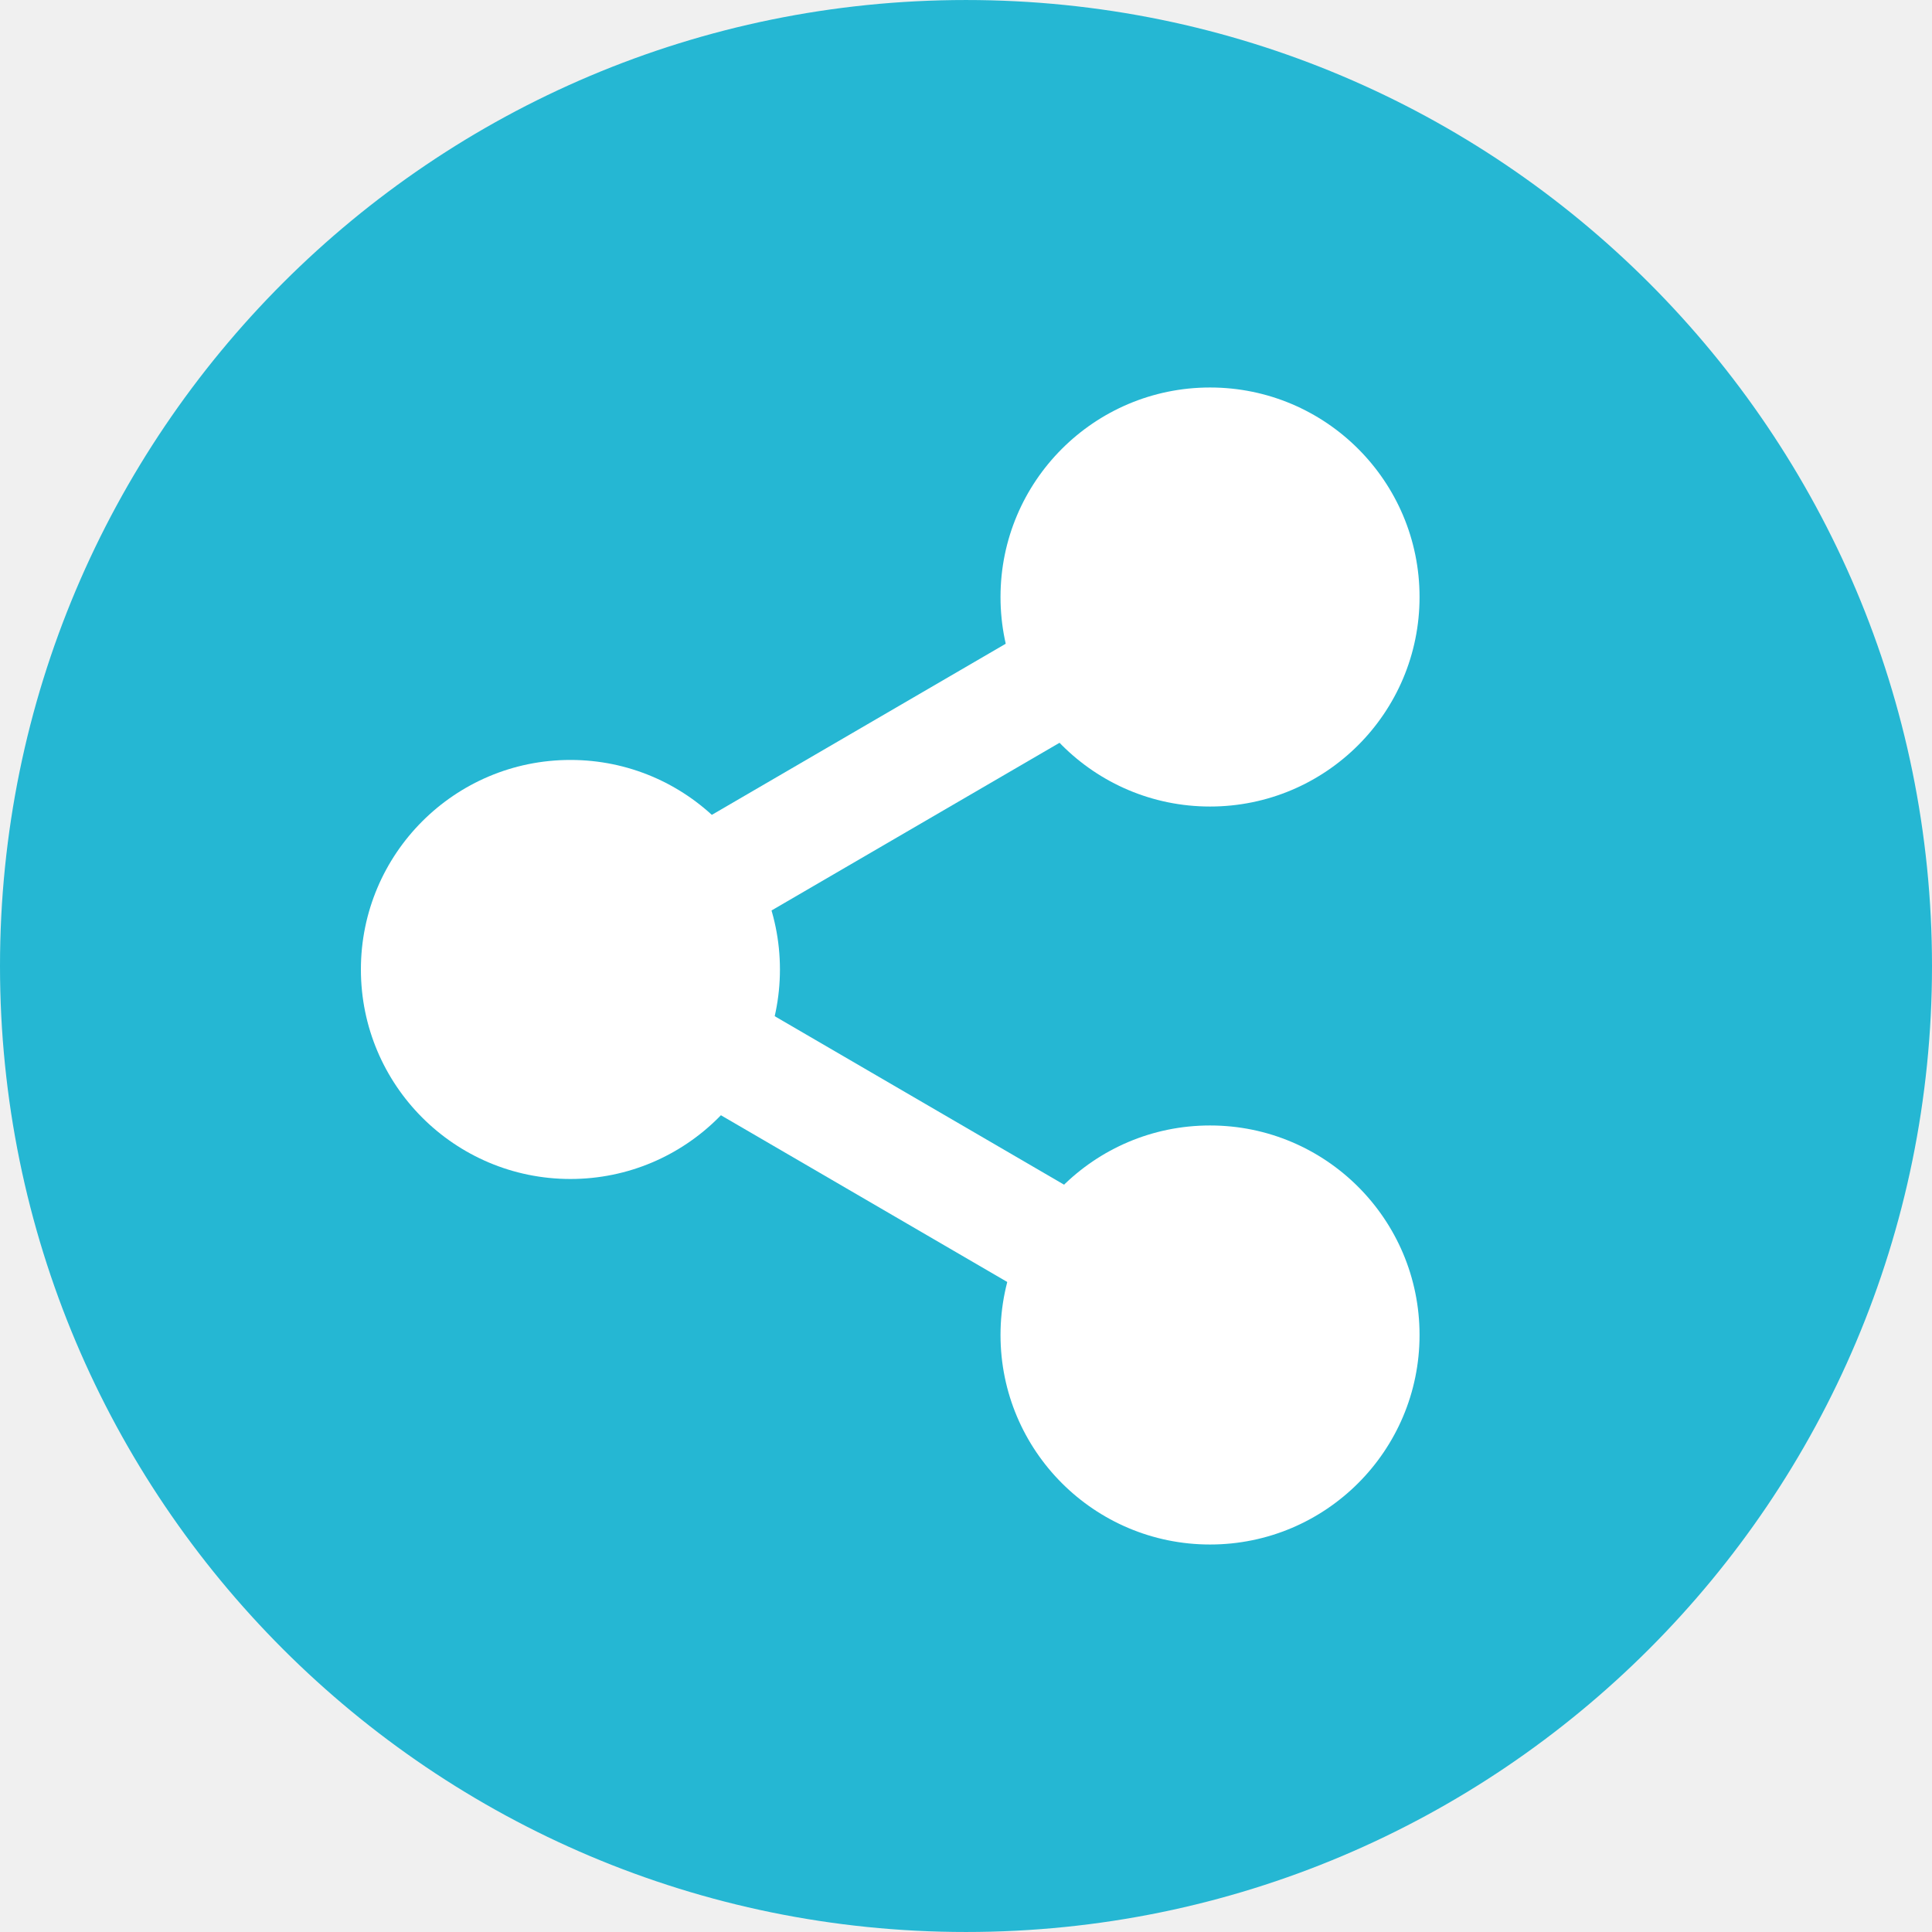
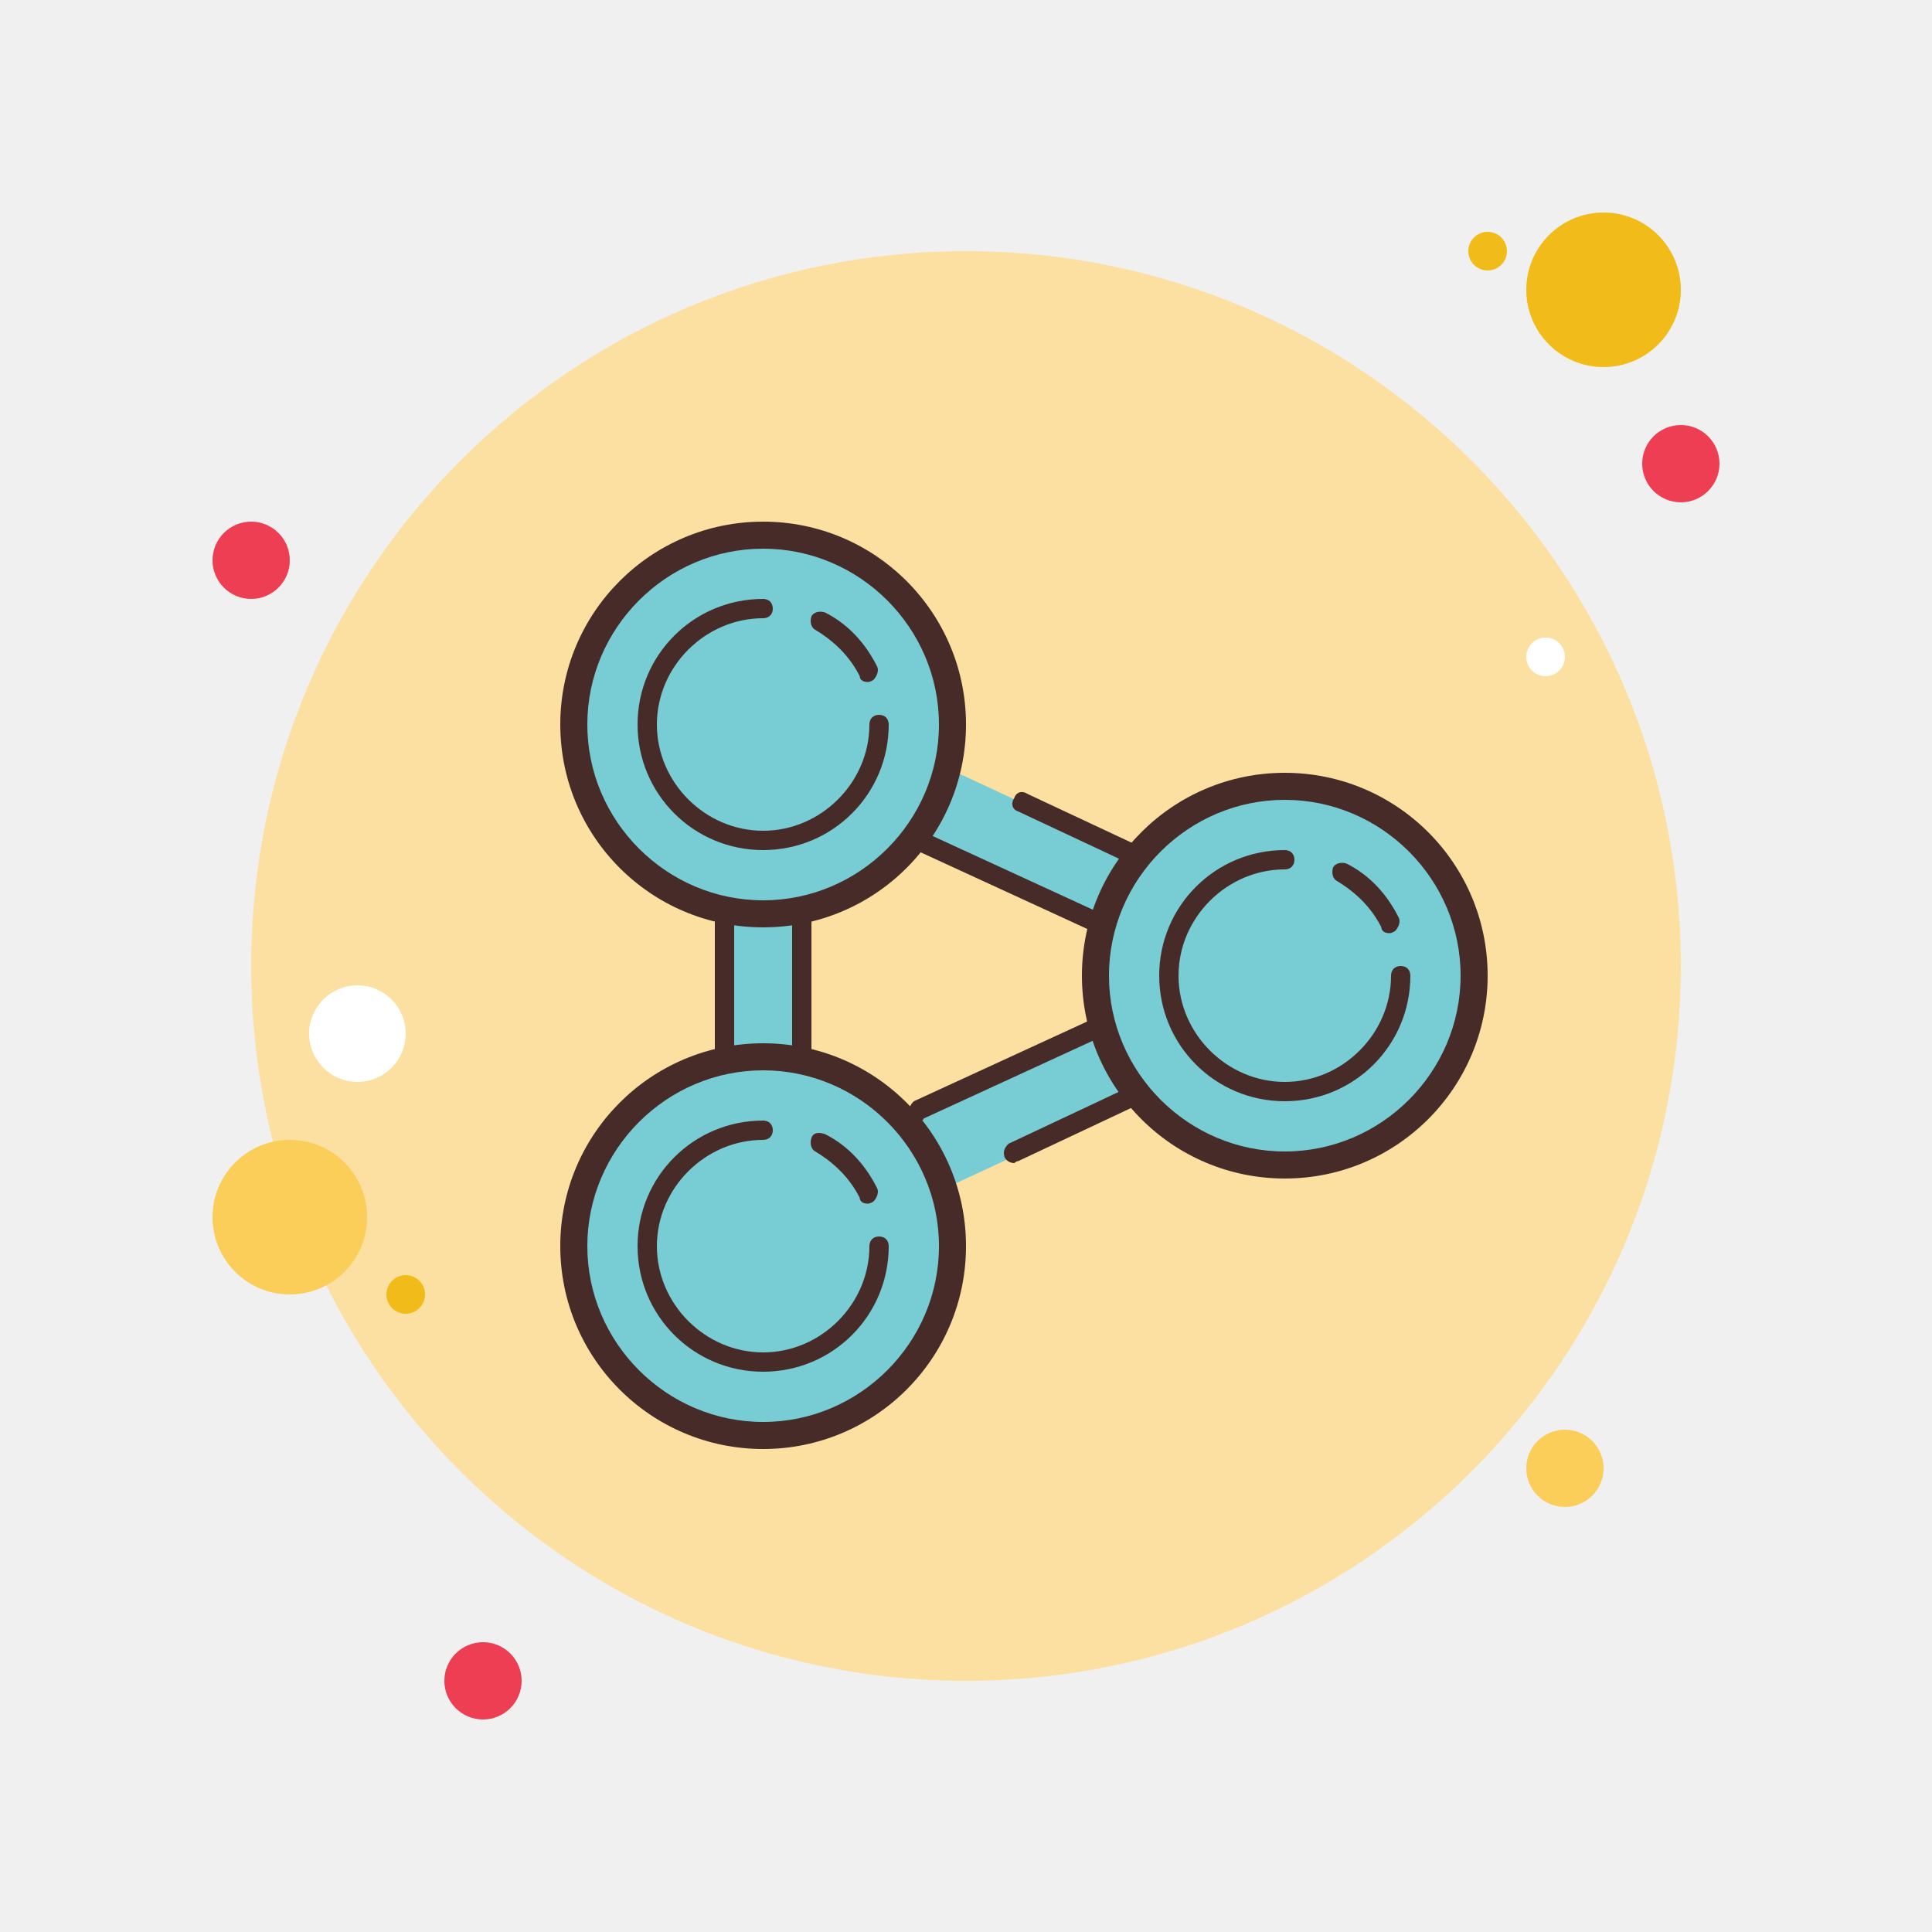
- <svg xmlns="http://www.w3.org/2000/svg" version="1.1" id="Layer_1" x="0px" y="0px" viewBox="0 0 496.158 496.158" style="enable-background:new 0 0 496.158 496.158;" xml:space="preserve">
-   <path style="fill:#25B7D3;" d="M0,248.085C0,111.064,111.07,0.003,248.076,0.003c137.012,0,248.082,111.061,248.082,248.082  c0,137.002-111.07,248.07-248.082,248.07C111.07,496.155,0,385.087,0,248.085z" />
+ <svg xmlns="http://www.w3.org/2000/svg" viewBox="0 0 100 100" width="100" height="100">
+   <path fill="#ee3e54" d="M13 27A2 2 0 1 0 13 31A2 2 0 1 0 13 27Z" />
+   <path fill="#f1bc19" d="M77 12A1 1 0 1 0 77 14A1 1 0 1 0 77 12Z" />
+   <path fill="#fce0a2" d="M50 13A37 37 0 1 0 50 87A37 37 0 1 0 50 13Z" />
+   <path fill="#f1bc19" d="M83 11A4 4 0 1 0 83 19A4 4 0 1 0 83 11Z" />
+   <path fill="#ee3e54" d="M87 22A2 2 0 1 0 87 26A2 2 0 1 0 87 22Z" />
+   <path fill="#fbcd59" d="M81 74A2 2 0 1 0 81 78 2 2 0 1 0 81 74zM15 59A4 4 0 1 0 15 67 4 4 0 1 0 15 59z" />
+   <path fill="#ee3e54" d="M25 85A2 2 0 1 0 25 89A2 2 0 1 0 25 85Z" />
+   <path fill="#fff" d="M18.5 51A2.5 2.5 0 1 0 18.5 56A2.5 2.5 0 1 0 18.5 51Z" />
+   <path fill="#f1bc19" d="M21 66A1 1 0 1 0 21 68A1 1 0 1 0 21 66Z" />
+   <path fill="#fff" d="M80 33A1 1 0 1 0 80 35A1 1 0 1 0 80 33Z" />
+   <path fill="#78cdd4" d="M37.9 44.7H41V57.2H37.9z" />
+   <path fill="#472b29" d="M37.5 57c-.3 0-.5-.2-.5-.5v-11c0-.3.2-.5.5-.5s.5.2.5.5v11C38 56.8 37.8 57 37.5 57zM41.5 57c-.3 0-.5-.2-.5-.5v-11c0-.3.2-.5.5-.5s.5.2.5.5v11C42 56.8 41.8 57 41.5 57z" />
+   <path fill="#78cdd4" d="M51.4 35.9H55.5V52.2H51.4z" transform="rotate(-65.057 53.473 44.06)" />
+   <path fill="#472b29" d="M57.6,48.6c-0.1,0-0.1,0-0.2,0l-10-4.6c-0.3-0.1-0.4-0.4-0.2-0.7c0.1-0.3,0.4-0.4,0.7-0.2l10,4.6 c0.3,0.1,0.4,0.4,0.2,0.7C58,48.5,57.8,48.6,57.6,48.6z" />
  <g>
-     <circle style="fill:#FFFFFF;" cx="146.489" cy="248.969" r="53.807" />
-     <circle style="fill:#FFFFFF;" cx="310.749" cy="153.319" r="53.807" />
-     <circle style="fill:#FFFFFF;" cx="310.749" cy="342.839" r="53.807" />
-     <rect x="214.155" y="104.29" transform="matrix(-0.5032 -0.8642 0.8642 -0.5032 171.424 497.1939)" style="fill:#FFFFFF;" width="28.933" height="190.068" />
-     <rect x="133.608" y="280.528" transform="matrix(-0.8642 -0.5032 0.5032 -0.8642 277.774 664.974)" style="fill:#FFFFFF;" width="190.068" height="28.933" />
+     <path fill="#472b29" d="M59.3,45c-0.1,0-0.1,0-0.2,0l-6.4-3c-0.3-0.1-0.4-0.4-0.2-0.7c0.1-0.3,0.4-0.4,0.7-0.2l6.4,3 c0.3,0.1,0.4,0.4,0.2,0.7C59.7,44.9,59.5,45,59.3,45z" />
  </g>
  <g>
- </g>
+     <path fill="#78cdd4" d="M47 54.1H63.7V58.3H47z" transform="rotate(-24.943 55.34 56.155)" />
+   </g>
  <g>
- </g>
+     <path fill="#472b29" d="M52.5,60.2c-0.2,0-0.4-0.1-0.5-0.3c-0.1-0.3,0-0.5,0.2-0.7l6.8-3.2c0.3-0.1,0.5,0,0.7,0.2 c0.1,0.3,0,0.5-0.2,0.7l-6.8,3.2C52.6,60.1,52.5,60.2,52.5,60.2z" />
+   </g>
  <g>
- </g>
+     <path fill="#472b29" d="M47.6,58c-0.2,0-0.4-0.1-0.5-0.3c-0.1-0.3,0-0.5,0.2-0.7l10-4.6c0.3-0.1,0.5,0,0.7,0.2s0,0.5-0.2,0.7l-10,4.6 C47.8,58,47.7,58,47.6,58z" />
+   </g>
  <g>
- </g>
+     <path fill="#78cdd4" d="M66.5 40.7A9.8 9.8 0 1 0 66.5 60.3A9.8 9.8 0 1 0 66.5 40.7Z" />
+     <path fill="#472b29" d="M66.5,41.4c5,0,9.1,4.1,9.1,9.1s-4.1,9.1-9.1,9.1s-9.1-4.1-9.1-9.1S61.5,41.4,66.5,41.4 M66.5,40 C60.7,40,56,44.7,56,50.5S60.7,61,66.5,61S77,56.3,77,50.5S72.3,40,66.5,40L66.5,40z" />
+   </g>
  <g>
- </g>
+     <path fill="#472b29" d="M66.5 57c-3.6 0-6.5-2.9-6.5-6.5s2.9-6.5 6.5-6.5c.3 0 .5.2.5.5S66.8 45 66.5 45c-3 0-5.5 2.5-5.5 5.5 0 3 2.5 5.5 5.5 5.5s5.5-2.5 5.5-5.5c0-.3.2-.5.5-.5s.5.2.5.5C73 54.1 70.1 57 66.5 57zM71.9 48.3c-.2 0-.4-.1-.4-.3-.5-1-1.3-1.8-2.3-2.4-.2-.1-.3-.4-.2-.7.1-.2.4-.3.7-.2 1.2.6 2.1 1.6 2.7 2.8.1.2 0 .5-.2.7C72 48.3 72 48.3 71.9 48.3z" />
+   </g>
  <g>
- </g>
+     <path fill="#78cdd4" d="M39.5 27.7A9.8 9.8 0 1 0 39.5 47.3A9.8 9.8 0 1 0 39.5 27.7Z" />
+     <path fill="#472b29" d="M39.5,28.4c5,0,9.1,4.1,9.1,9.1s-4.1,9.1-9.1,9.1s-9.1-4.1-9.1-9.1S34.5,28.4,39.5,28.4 M39.5,27 C33.7,27,29,31.7,29,37.5S33.7,48,39.5,48S50,43.3,50,37.5S45.3,27,39.5,27L39.5,27z" />
+   </g>
  <g>
- </g>
+     <path fill="#472b29" d="M39.5 44c-3.6 0-6.5-2.9-6.5-6.5s2.9-6.5 6.5-6.5c.3 0 .5.2.5.5S39.8 32 39.5 32c-3 0-5.5 2.5-5.5 5.5s2.5 5.5 5.5 5.5 5.5-2.5 5.5-5.5c0-.3.2-.5.5-.5s.5.2.5.5C46 41.1 43.1 44 39.5 44zM44.9 35.3c-.2 0-.4-.1-.4-.3-.5-1-1.3-1.8-2.3-2.4-.2-.1-.3-.4-.2-.7.1-.2.4-.3.7-.2 1.2.6 2.1 1.6 2.7 2.8.1.2 0 .5-.2.7C45 35.3 45 35.3 44.9 35.3z" />
+   </g>
  <g>
- </g>
+     <path fill="#78cdd4" d="M39.5 54.7A9.8 9.8 0 1 0 39.5 74.3A9.8 9.8 0 1 0 39.5 54.7Z" />
+     <path fill="#472b29" d="M39.5,55.4c5,0,9.1,4.1,9.1,9.1s-4.1,9.1-9.1,9.1s-9.1-4.1-9.1-9.1S34.5,55.4,39.5,55.4 M39.5,54 C33.7,54,29,58.7,29,64.5S33.7,75,39.5,75S50,70.3,50,64.5S45.3,54,39.5,54L39.5,54z" />
+   </g>
  <g>
- </g>
-   <g>
- </g>
-   <g>
- </g>
-   <g>
- </g>
-   <g>
- </g>
-   <g>
- </g>
-   <g>
- </g>
+     <path fill="#472b29" d="M39.5 71c-3.6 0-6.5-2.9-6.5-6.5s2.9-6.5 6.5-6.5c.3 0 .5.2.5.5S39.8 59 39.5 59c-3 0-5.5 2.5-5.5 5.5s2.5 5.5 5.5 5.5 5.5-2.5 5.5-5.5c0-.3.2-.5.5-.5s.5.2.5.5C46 68.1 43.1 71 39.5 71zM44.9 62.3c-.2 0-.4-.1-.4-.3-.5-1-1.3-1.8-2.3-2.4-.2-.1-.3-.4-.2-.7s.4-.3.7-.2c1.2.6 2.1 1.6 2.7 2.8.1.2 0 .5-.2.7C45 62.3 45 62.3 44.9 62.3z" />
+   </g>
</svg>
